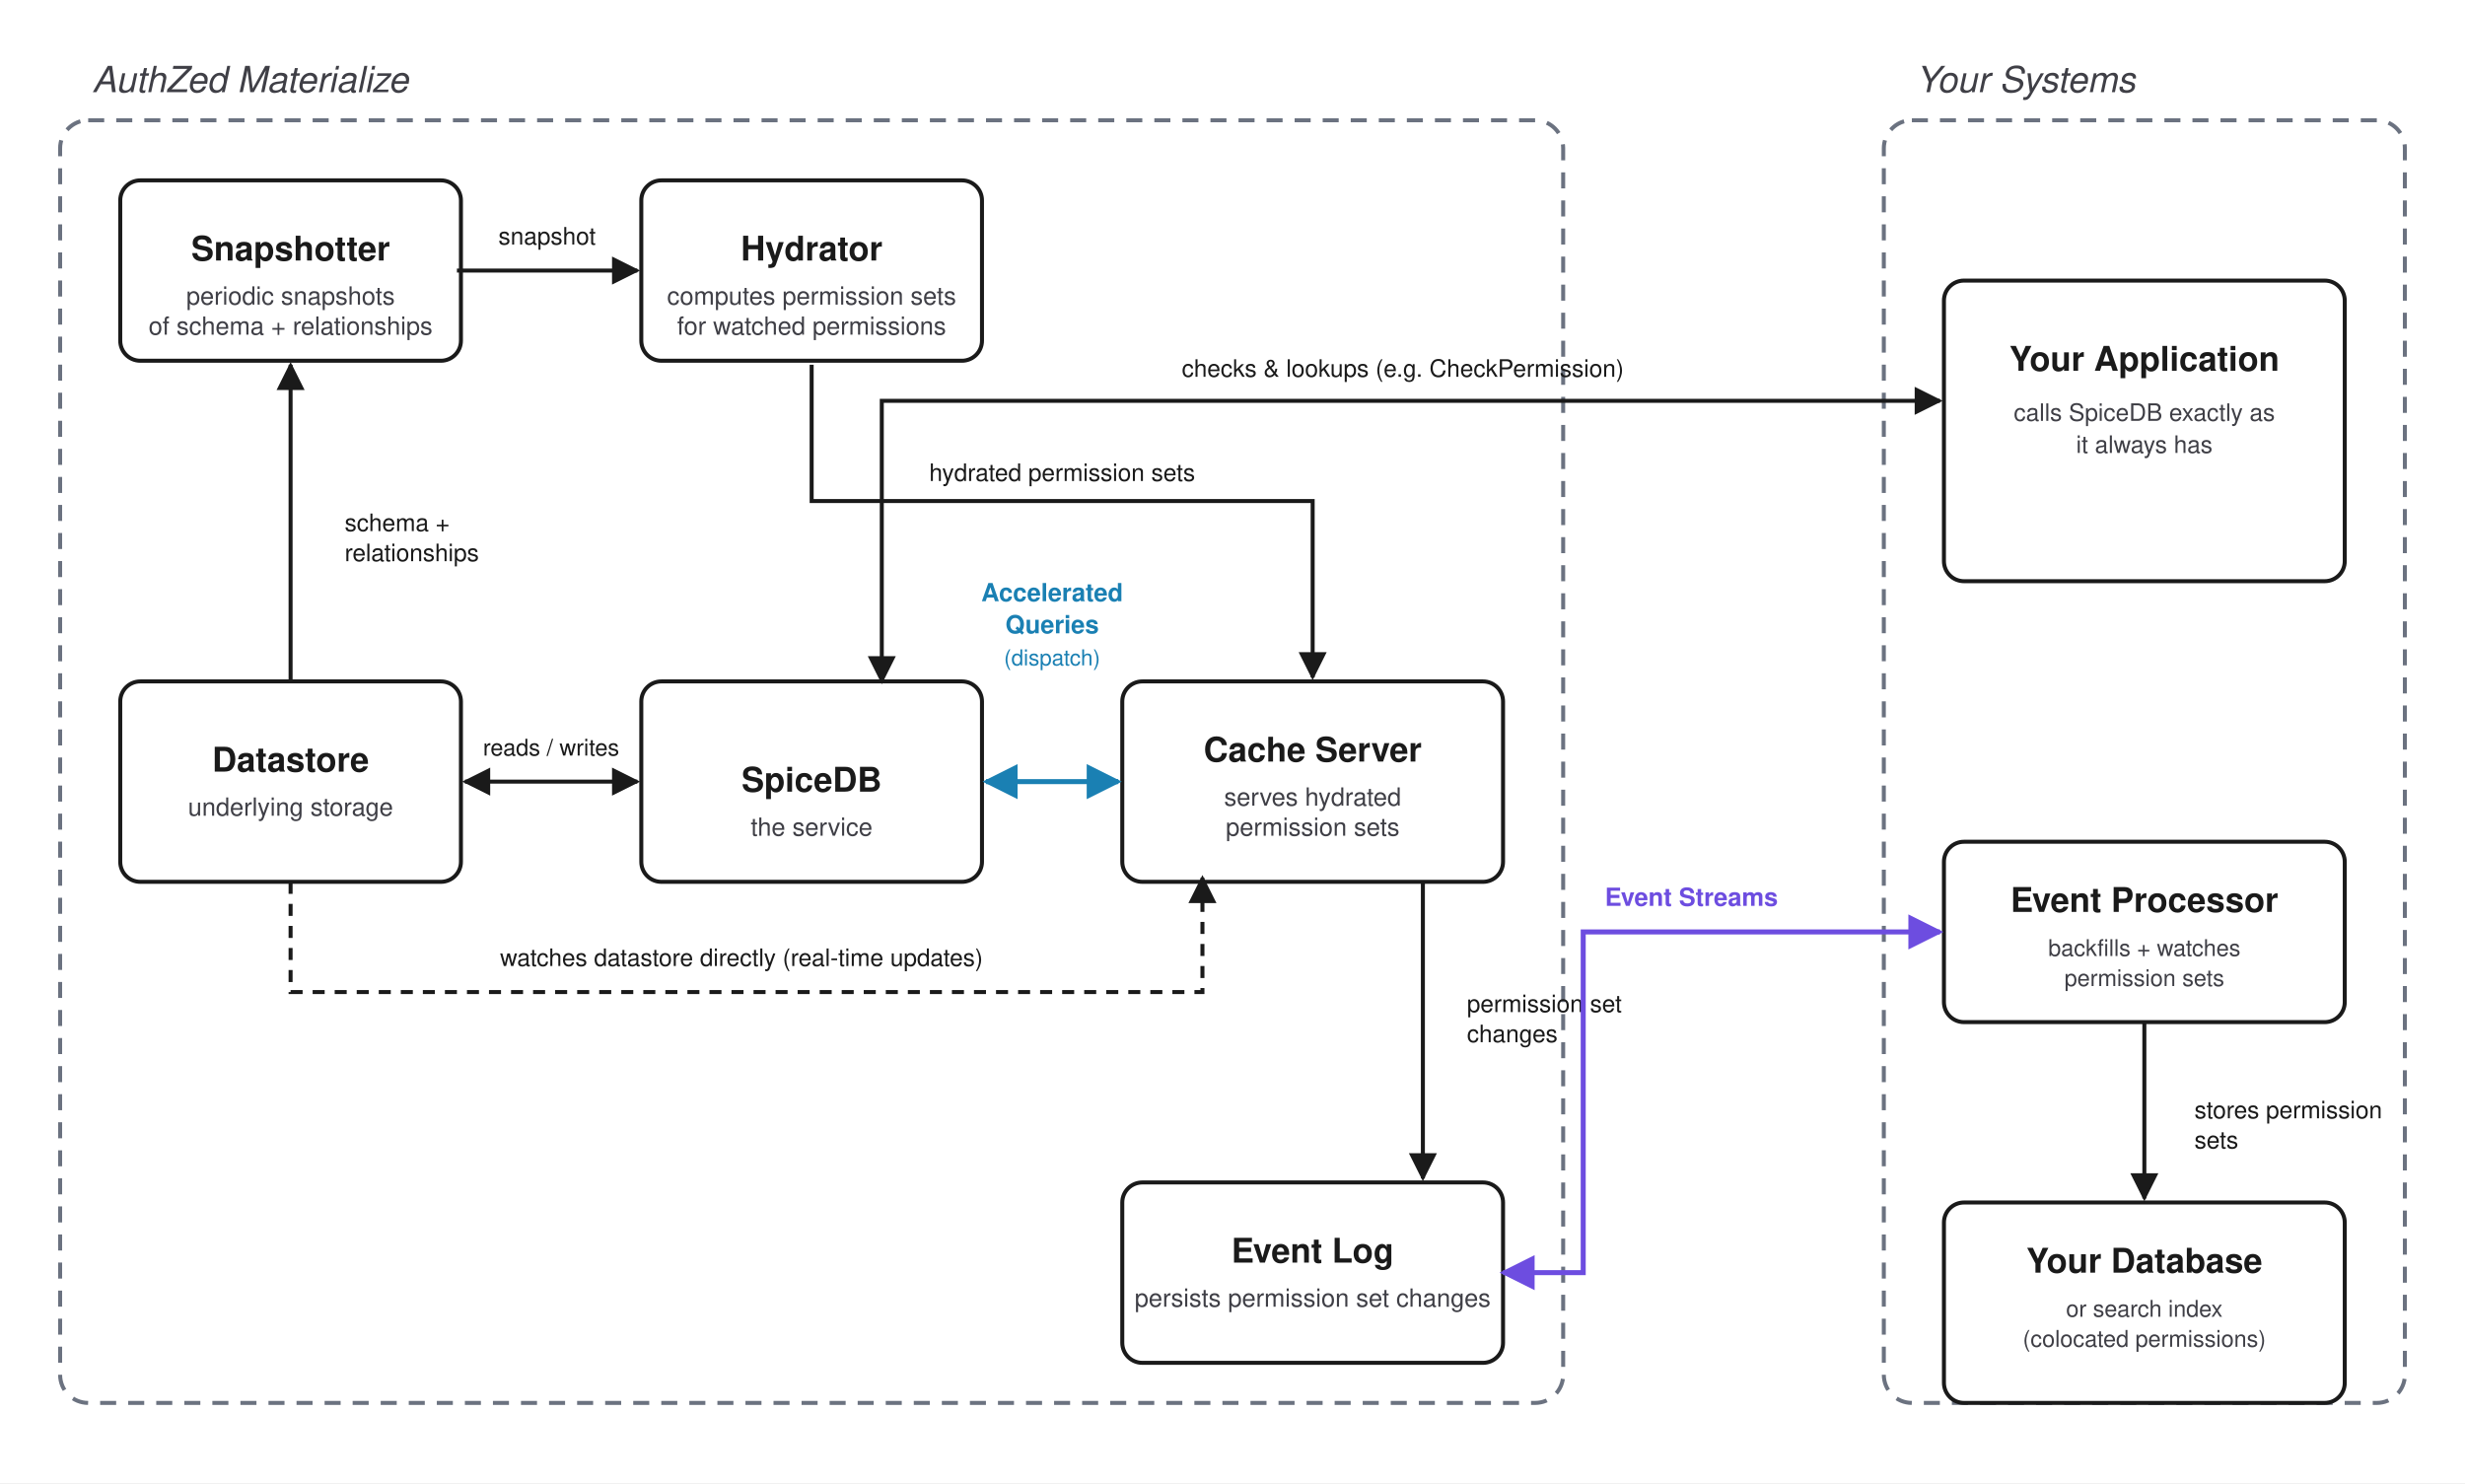
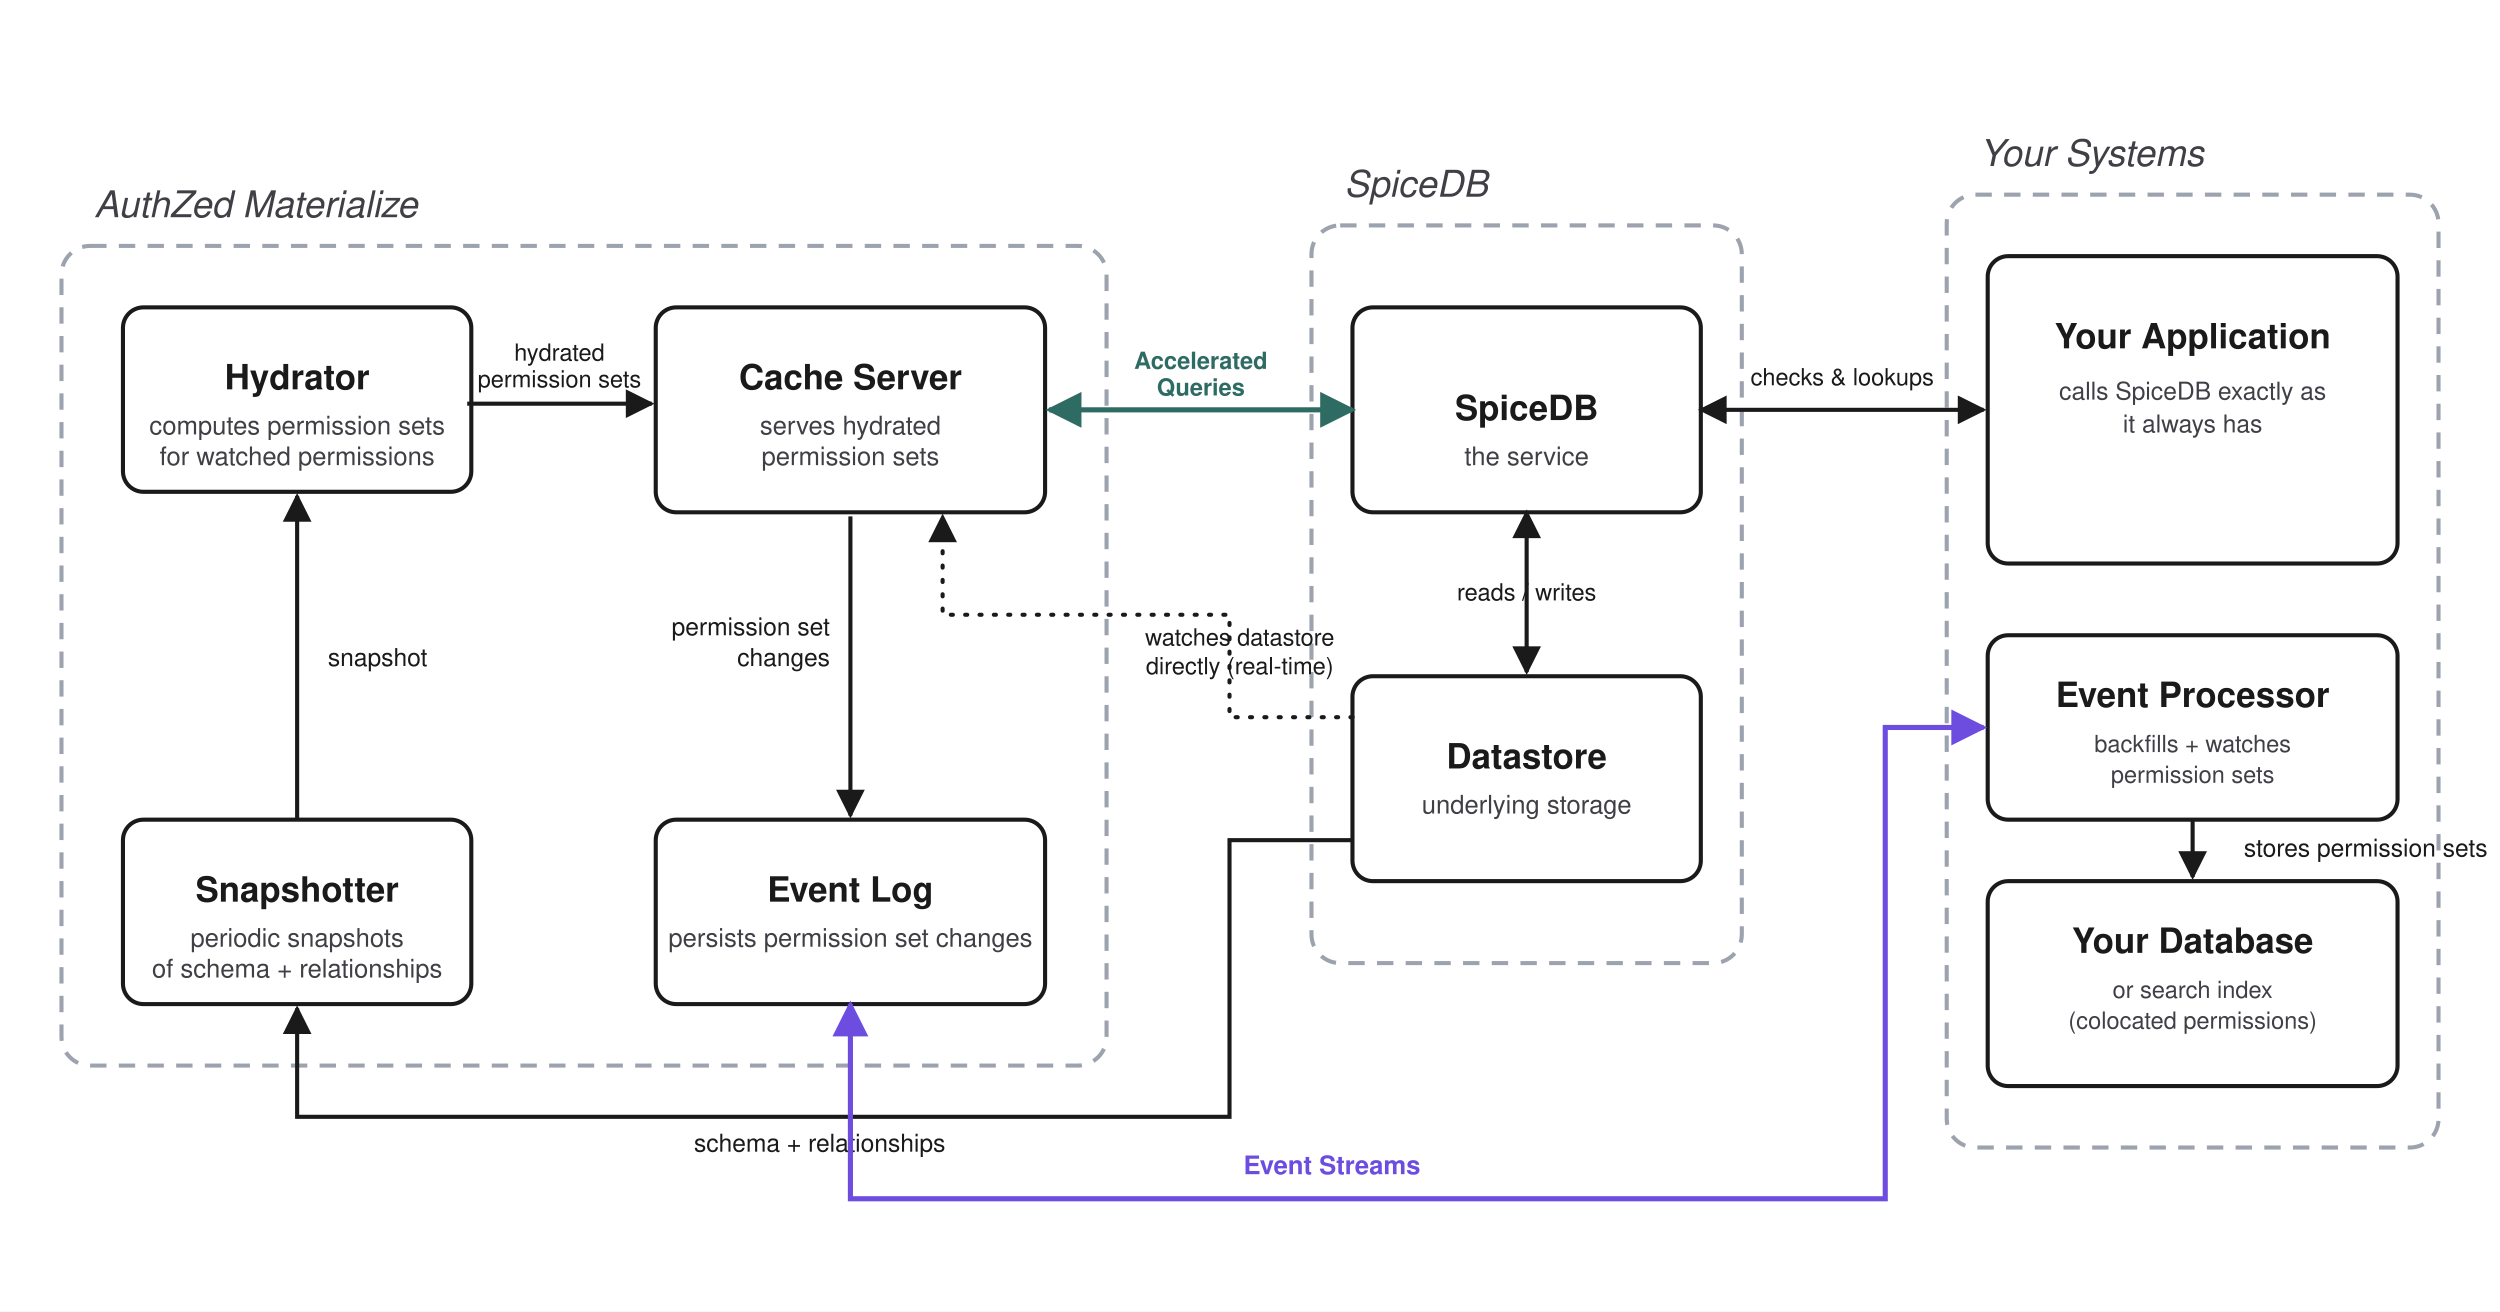
- <svg xmlns="http://www.w3.org/2000/svg" viewBox="0 0 1230 740" font-family="Helvetica, Arial, sans-serif">
+ <svg xmlns="http://www.w3.org/2000/svg" viewBox="0 0 1220 640" font-family="Helvetica, Arial, sans-serif">
  <defs>
    <marker id="arrow-neutral" viewBox="0 0 10 10" refX="9" refY="5" markerWidth="7" markerHeight="7" orient="auto-start-reverse">
      <path d="M0,0 L10,5 L0,10 z" fill="#1a1a1a" />
    </marker>
-     <marker id="arrow-blue" viewBox="0 0 10 10" refX="9" refY="5" markerWidth="7" markerHeight="7" orient="auto-start-reverse">
-       <path d="M0,0 L10,5 L0,10 z" fill="#1a80b3" />
+     <marker id="arrow-teal" viewBox="0 0 10 10" refX="9" refY="5" markerWidth="7" markerHeight="7" orient="auto-start-reverse">
+       <path d="M0,0 L10,5 L0,10 z" fill="#2e6b63" />
    </marker>
    <marker id="arrow-violet" viewBox="0 0 10 10" refX="9" refY="5" markerWidth="7" markerHeight="7" orient="auto-start-reverse">
      <path d="M0,0 L10,5 L0,10 z" fill="#6d4de0" />
    </marker>
  </defs>
-   <rect width="1230" height="740" fill="#ffffff" />
-   <rect x="30" y="60" width="750" height="640" rx="14" fill="none" stroke="#6b7280" stroke-width="2" stroke-dasharray="8 6" />
-   <text x="46" y="46" font-size="18" font-style="italic" fill="#3f3f46">AuthZed Materialize</text>
-   <rect x="940" y="60" width="260" height="640" rx="14" fill="none" stroke="#6b7280" stroke-width="2" stroke-dasharray="8 6" />
-   <text x="956" y="46" font-size="18" font-style="italic" fill="#3f3f46">Your Systems</text>
+   <rect width="1220" height="640" fill="#ffffff" />
+   <rect x="30" y="120" width="510" height="400" rx="14" fill="none" stroke="#9ca3af" stroke-width="2" stroke-dasharray="8 6" />
+   <text x="46" y="106" font-size="18" font-style="italic" fill="#3f3f46">AuthZed Materialize</text>
+   <rect x="640" y="110" width="210" height="360" rx="14" fill="none" stroke="#9ca3af" stroke-width="2" stroke-dasharray="8 6" />
+   <text x="656" y="96" font-size="18" font-style="italic" fill="#3f3f46">SpiceDB</text>
+   <rect x="950" y="95" width="240" height="465" rx="14" fill="none" stroke="#9ca3af" stroke-width="2" stroke-dasharray="8 6" />
+   <text x="966" y="81" font-size="18" font-style="italic" fill="#3f3f46">Your Systems</text>
  <g>
-     <rect x="60" y="90" width="170" height="90" rx="10" fill="#ffffff" stroke="#1a1a1a" stroke-width="2" />
-     <text x="145" y="130" text-anchor="middle" font-size="17" font-weight="700" fill="#1a1a1a">Snapshotter</text>
-     <text x="145" y="152" text-anchor="middle" font-size="12.5" fill="#3f3f46">periodic snapshots</text>
-     <text x="145" y="167" text-anchor="middle" font-size="12.5" fill="#3f3f46">of schema + relationships</text>
+     <rect x="60" y="150" width="170" height="90" rx="10" fill="#ffffff" stroke="#1a1a1a" stroke-width="2" />
+     <text x="145" y="190" text-anchor="middle" font-size="17" font-weight="700" fill="#1a1a1a">Hydrator</text>
+     <text x="145" y="212" text-anchor="middle" font-size="12.5" fill="#3f3f46">computes permission sets</text>
+     <text x="145" y="227" text-anchor="middle" font-size="12.5" fill="#3f3f46">for watched permissions</text>
  </g>
  <g>
-     <rect x="320" y="90" width="170" height="90" rx="10" fill="#ffffff" stroke="#1a1a1a" stroke-width="2" />
-     <text x="405" y="130" text-anchor="middle" font-size="17" font-weight="700" fill="#1a1a1a">Hydrator</text>
-     <text x="405" y="152" text-anchor="middle" font-size="12.5" fill="#3f3f46">computes permission sets</text>
-     <text x="405" y="167" text-anchor="middle" font-size="12.5" fill="#3f3f46">for watched permissions</text>
+     <rect x="320" y="150" width="190" height="100" rx="10" fill="#ffffff" stroke="#1a1a1a" stroke-width="2" />
+     <text x="415" y="190" text-anchor="middle" font-size="17" font-weight="700" fill="#1a1a1a">Cache Server</text>
+     <text x="415" y="212" text-anchor="middle" font-size="12.5" fill="#3f3f46">serves hydrated</text>
+     <text x="415" y="227" text-anchor="middle" font-size="12.5" fill="#3f3f46">permission sets</text>
  </g>
  <g>
-     <rect x="60" y="340" width="170" height="100" rx="10" fill="#ffffff" stroke="#1a1a1a" stroke-width="2" />
-     <text x="145" y="385" text-anchor="middle" font-size="17" font-weight="700" fill="#1a1a1a">Datastore</text>
-     <text x="145" y="407" text-anchor="middle" font-size="12.5" fill="#3f3f46">underlying storage</text>
+     <rect x="60" y="400" width="170" height="90" rx="10" fill="#ffffff" stroke="#1a1a1a" stroke-width="2" />
+     <text x="145" y="440" text-anchor="middle" font-size="17" font-weight="700" fill="#1a1a1a">Snapshotter</text>
+     <text x="145" y="462" text-anchor="middle" font-size="12.5" fill="#3f3f46">periodic snapshots</text>
+     <text x="145" y="477" text-anchor="middle" font-size="12.5" fill="#3f3f46">of schema + relationships</text>
  </g>
  <g>
-     <rect x="320" y="340" width="170" height="100" rx="10" fill="#ffffff" stroke="#1a1a1a" stroke-width="2" />
-     <text x="405" y="395" text-anchor="middle" font-size="17" font-weight="700" fill="#1a1a1a">SpiceDB</text>
-     <text x="405" y="417" text-anchor="middle" font-size="12.5" fill="#3f3f46">the service</text>
+     <rect x="320" y="400" width="190" height="90" rx="10" fill="#ffffff" stroke="#1a1a1a" stroke-width="2" />
+     <text x="415" y="440" text-anchor="middle" font-size="17" font-weight="700" fill="#1a1a1a">Event Log</text>
+     <text x="415" y="462" text-anchor="middle" font-size="12.5" fill="#3f3f46">persists permission set changes</text>
  </g>
  <g>
-     <rect x="560" y="340" width="190" height="100" rx="10" fill="#ffffff" stroke="#1a1a1a" stroke-width="2" />
-     <text x="655" y="380" text-anchor="middle" font-size="17" font-weight="700" fill="#1a1a1a">Cache Server</text>
-     <text x="655" y="402" text-anchor="middle" font-size="12.5" fill="#3f3f46">serves hydrated</text>
-     <text x="655" y="417" text-anchor="middle" font-size="12.5" fill="#3f3f46">permission sets</text>
+     <rect x="660" y="150" width="170" height="100" rx="10" fill="#ffffff" stroke="#1a1a1a" stroke-width="2" />
+     <text x="745" y="205" text-anchor="middle" font-size="17" font-weight="700" fill="#1a1a1a">SpiceDB</text>
+     <text x="745" y="227" text-anchor="middle" font-size="12.5" fill="#3f3f46">the service</text>
  </g>
  <g>
-     <rect x="560" y="590" width="190" height="90" rx="10" fill="#ffffff" stroke="#1a1a1a" stroke-width="2" />
-     <text x="655" y="630" text-anchor="middle" font-size="17" font-weight="700" fill="#1a1a1a">Event Log</text>
-     <text x="655" y="652" text-anchor="middle" font-size="12.5" fill="#3f3f46">persists permission set changes</text>
+     <rect x="660" y="330" width="170" height="100" rx="10" fill="#ffffff" stroke="#1a1a1a" stroke-width="2" />
+     <text x="745" y="375" text-anchor="middle" font-size="17" font-weight="700" fill="#1a1a1a">Datastore</text>
+     <text x="745" y="397" text-anchor="middle" font-size="12.5" fill="#3f3f46">underlying storage</text>
  </g>
  <g>
-     <rect x="970" y="140" width="200" height="150" rx="10" fill="#ffffff" stroke="#1a1a1a" stroke-width="2" />
-     <text x="1070" y="185" text-anchor="middle" font-size="17" font-weight="700" fill="#1a1a1a">Your Application</text>
-     <text x="1070" y="210" text-anchor="middle" font-size="12" fill="#3f3f46">calls SpiceDB exactly as</text>
-     <text x="1070" y="226" text-anchor="middle" font-size="12" fill="#3f3f46">it always has</text>
+     <rect x="970" y="125" width="200" height="150" rx="10" fill="#ffffff" stroke="#1a1a1a" stroke-width="2" />
+     <text x="1070" y="170" text-anchor="middle" font-size="17" font-weight="700" fill="#1a1a1a">Your Application</text>
+     <text x="1070" y="195" text-anchor="middle" font-size="12" fill="#3f3f46">calls SpiceDB exactly as</text>
+     <text x="1070" y="211" text-anchor="middle" font-size="12" fill="#3f3f46">it always has</text>
  </g>
  <g>
-     <rect x="970" y="420" width="200" height="90" rx="10" fill="#ffffff" stroke="#1a1a1a" stroke-width="2" />
-     <text x="1070" y="455" text-anchor="middle" font-size="17" font-weight="700" fill="#1a1a1a">Event Processor</text>
-     <text x="1070" y="477" text-anchor="middle" font-size="11.5" fill="#3f3f46">backfills + watches</text>
-     <text x="1070" y="492" text-anchor="middle" font-size="11.5" fill="#3f3f46">permission sets</text>
+     <rect x="970" y="310" width="200" height="90" rx="10" fill="#ffffff" stroke="#1a1a1a" stroke-width="2" />
+     <text x="1070" y="345" text-anchor="middle" font-size="17" font-weight="700" fill="#1a1a1a">Event Processor</text>
+     <text x="1070" y="367" text-anchor="middle" font-size="11.5" fill="#3f3f46">backfills + watches</text>
+     <text x="1070" y="382" text-anchor="middle" font-size="11.5" fill="#3f3f46">permission sets</text>
  </g>
  <g>
-     <rect x="970" y="600" width="200" height="100" rx="10" fill="#ffffff" stroke="#1a1a1a" stroke-width="2" />
-     <text x="1070" y="635" text-anchor="middle" font-size="17" font-weight="700" fill="#1a1a1a">Your Database</text>
-     <text x="1070" y="657" text-anchor="middle" font-size="11.5" fill="#3f3f46">or search index</text>
-     <text x="1070" y="672" text-anchor="middle" font-size="11.5" fill="#3f3f46">(colocated permissions)</text>
+     <rect x="970" y="430" width="200" height="100" rx="10" fill="#ffffff" stroke="#1a1a1a" stroke-width="2" />
+     <text x="1070" y="465" text-anchor="middle" font-size="17" font-weight="700" fill="#1a1a1a">Your Database</text>
+     <text x="1070" y="487" text-anchor="middle" font-size="11.5" fill="#3f3f46">or search index</text>
+     <text x="1070" y="502" text-anchor="middle" font-size="11.5" fill="#3f3f46">(colocated permissions)</text>
  </g>
-   <path d="M145,340 V182" fill="none" stroke="#1a1a1a" stroke-width="2" marker-end="url(#arrow-neutral)" />
-   <text x="172" y="265" font-size="12" fill="#1a1a1a">schema +</text>
-   <text x="172" y="280" font-size="12" fill="#1a1a1a">relationships</text>
-   <path d="M228,135 H318" fill="none" stroke="#1a1a1a" stroke-width="2" marker-end="url(#arrow-neutral)" />
-   <text x="273" y="122" text-anchor="middle" font-size="12" fill="#1a1a1a">snapshot</text>
-   <path d="M232,390 H318" fill="none" stroke="#1a1a1a" stroke-width="2" marker-end="url(#arrow-neutral)" marker-start="url(#arrow-neutral)" />
-   <text x="275" y="377" text-anchor="middle" font-size="11.5" fill="#1a1a1a">reads / writes</text>
-   <path d="M492,390 H558" fill="none" stroke="#1a80b3" stroke-width="2.5" marker-end="url(#arrow-blue)" marker-start="url(#arrow-blue)" />
-   <text x="525" y="300" text-anchor="middle" font-size="12.5" fill="#1a80b3" font-weight="600">Accelerated</text>
-   <text x="525" y="316" text-anchor="middle" font-size="12.5" fill="#1a80b3" font-weight="600">Queries</text>
-   <text x="525" y="332" text-anchor="middle" font-size="11" fill="#1a80b3">(dispatch)</text>
-   <path d="M405,182 V250 H655 V338" fill="none" stroke="#1a1a1a" stroke-width="2" marker-end="url(#arrow-neutral)" />
-   <text x="530" y="240" text-anchor="middle" font-size="12" fill="#1a1a1a">hydrated permission sets</text>
-   <path d="M145,440 V495 H600 V438" fill="none" stroke="#1a1a1a" stroke-width="2" stroke-dasharray="6 5" marker-end="url(#arrow-neutral)" />
-   <text x="370" y="482" text-anchor="middle" font-size="12" fill="#1a1a1a">watches datastore directly (real-time updates)</text>
-   <path d="M710,440 V588" fill="none" stroke="#1a1a1a" stroke-width="2" marker-end="url(#arrow-neutral)" />
-   <text x="732" y="505" font-size="12" fill="#1a1a1a">permission set</text>
-   <text x="732" y="520" font-size="12" fill="#1a1a1a">changes</text>
-   <path d="M440,340 V200 H968" fill="none" stroke="#1a1a1a" stroke-width="2" marker-end="url(#arrow-neutral)" marker-start="url(#arrow-neutral)" />
-   <text x="700" y="188" text-anchor="middle" font-size="12" fill="#1a1a1a">checks &amp; lookups (e.g. CheckPermission)</text>
-   <path d="M750,635 H790 V465 H968" fill="none" stroke="#6d4de0" stroke-width="2.5" marker-end="url(#arrow-violet)" marker-start="url(#arrow-violet)" />
-   <text x="844" y="452" text-anchor="middle" font-size="12.5" fill="#6d4de0" font-weight="600">Event Streams</text>
-   <path d="M1070,510 V598" fill="none" stroke="#1a1a1a" stroke-width="2" marker-end="url(#arrow-neutral)" />
-   <text x="1095" y="558" font-size="12" fill="#1a1a1a">stores permission</text>
-   <text x="1095" y="573" font-size="12" fill="#1a1a1a">sets</text>
+   <path d="M145,400 V242" fill="none" stroke="#1a1a1a" stroke-width="2" marker-end="url(#arrow-neutral)" />
+   <text x="160" y="325" font-size="12" fill="#1a1a1a">snapshot</text>
+   <path d="M228,197 H318" fill="none" stroke="#1a1a1a" stroke-width="2" marker-end="url(#arrow-neutral)" />
+   <text x="273" y="176" text-anchor="middle" font-size="11.5" fill="#1a1a1a">hydrated</text>
+   <text x="273" y="189" text-anchor="middle" font-size="11.5" fill="#1a1a1a">permission sets</text>
+   <path d="M415,252 V398" fill="none" stroke="#1a1a1a" stroke-width="2" marker-end="url(#arrow-neutral)" />
+   <text x="405" y="310" text-anchor="end" font-size="12" fill="#1a1a1a">permission set</text>
+   <text x="405" y="325" text-anchor="end" font-size="12" fill="#1a1a1a">changes</text>
+   <path d="M745,250 V328" fill="none" stroke="#1a1a1a" stroke-width="2" marker-end="url(#arrow-neutral)" marker-start="url(#arrow-neutral)" />
+   <text x="745" y="293" text-anchor="middle" font-size="11.5" fill="#1a1a1a">reads / writes</text>
+   <path d="M660,410 H600 V545 H145 V492" fill="none" stroke="#1a1a1a" stroke-width="2" marker-end="url(#arrow-neutral)" />
+   <text x="400" y="562" text-anchor="middle" font-size="12" fill="#1a1a1a">schema + relationships</text>
+   <path d="M660,200 H512" fill="none" stroke="#2e6b63" stroke-width="2.5" marker-end="url(#arrow-teal)" marker-start="url(#arrow-teal)" />
+   <text x="586" y="180" text-anchor="middle" font-size="11.5" fill="#2e6b63" font-weight="600">Accelerated</text>
+   <text x="586" y="193" text-anchor="middle" font-size="11.5" fill="#2e6b63" font-weight="600">Queries</text>
+   <path d="M660,350 H600 V300 H460 V252" fill="none" stroke="#1a1a1a" stroke-width="2" stroke-linecap="round" stroke-dasharray="1 6" marker-end="url(#arrow-neutral)" />
+   <text x="605" y="315" text-anchor="middle" font-size="11.5" fill="#1a1a1a">watches datastore</text>
+   <text x="605" y="329" text-anchor="middle" font-size="11.5" fill="#1a1a1a">directly (real-time)</text>
+   <path d="M830,200 H968" fill="none" stroke="#1a1a1a" stroke-width="2" marker-end="url(#arrow-neutral)" marker-start="url(#arrow-neutral)" />
+   <text x="899" y="188" text-anchor="middle" font-size="11.5" fill="#1a1a1a">checks &amp; lookups</text>
+   <path d="M415,490 V585 H920 V355 H968" fill="none" stroke="#6d4de0" stroke-width="2.5" marker-end="url(#arrow-violet)" marker-start="url(#arrow-violet)" />
+   <text x="650" y="573" text-anchor="middle" font-size="12.5" fill="#6d4de0" font-weight="600">Event Streams</text>
+   <path d="M1070,400 V428" fill="none" stroke="#1a1a1a" stroke-width="2" marker-end="url(#arrow-neutral)" />
+   <text x="1095" y="418" font-size="12" fill="#1a1a1a">stores permission sets</text>
</svg>
